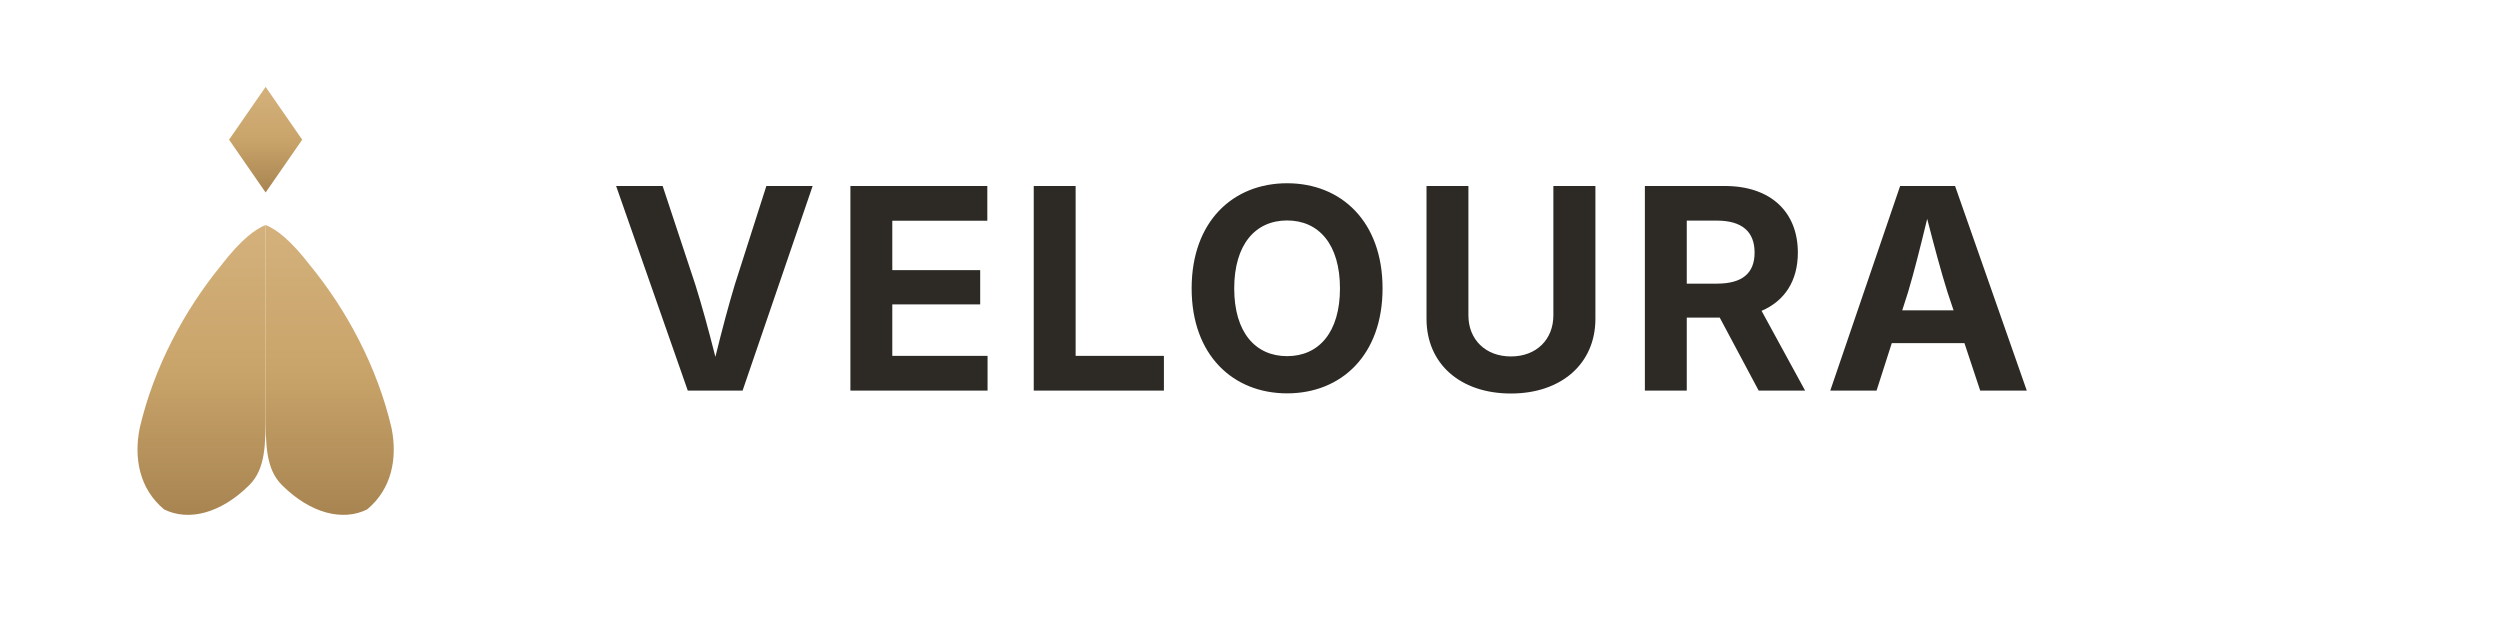
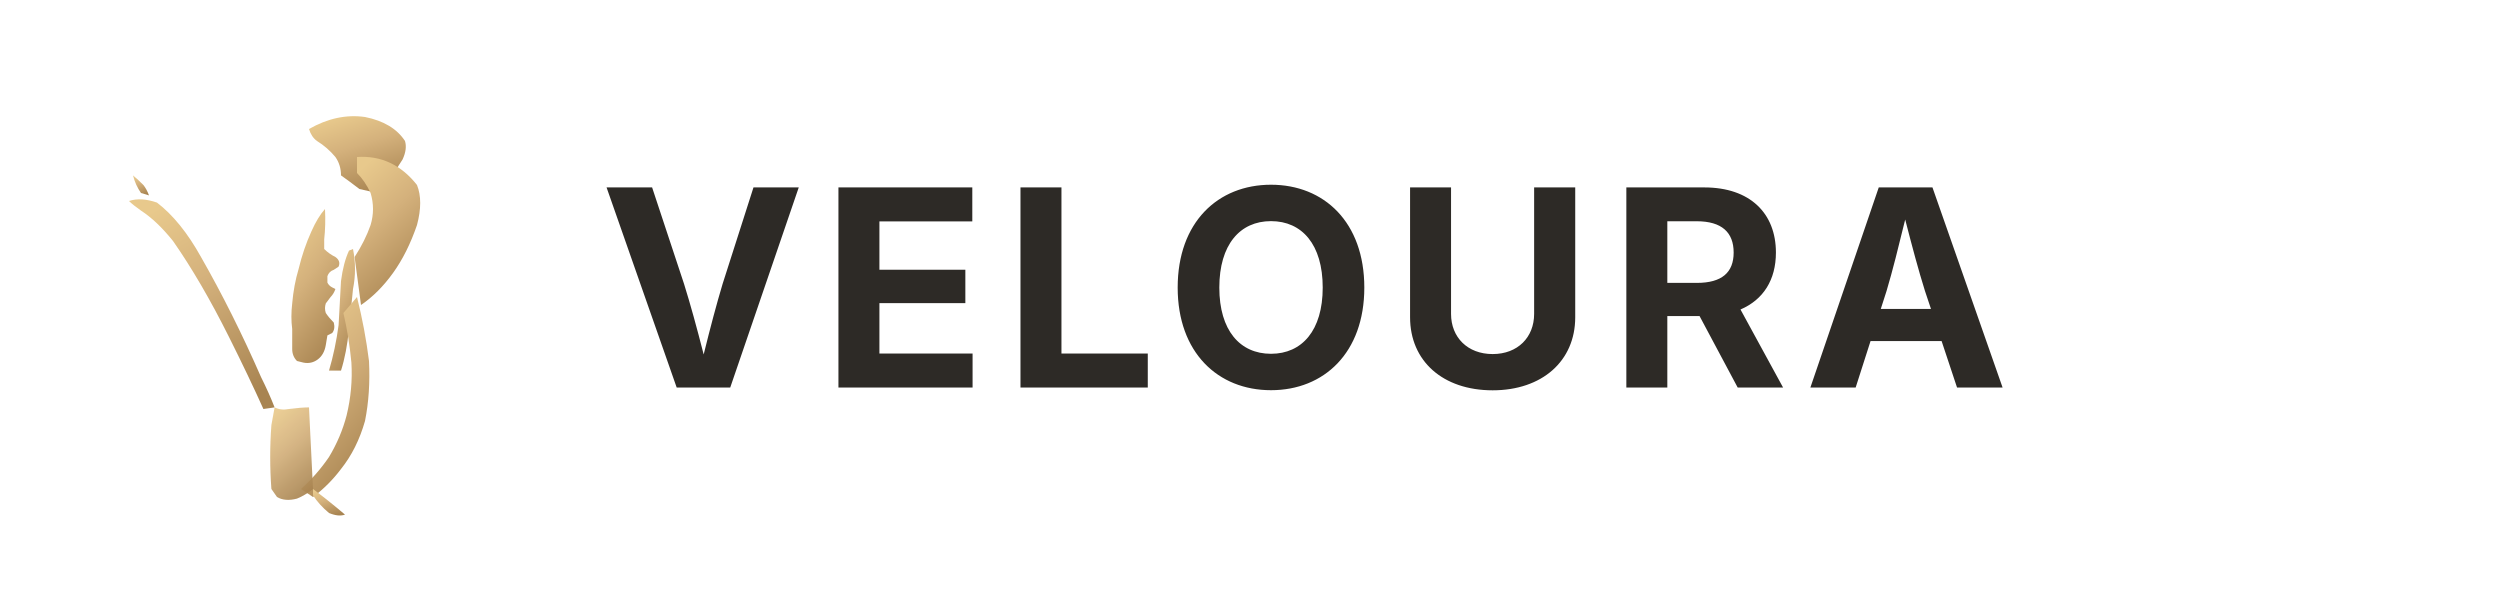
- <svg xmlns="http://www.w3.org/2000/svg" viewBox="0 0 800 200" role="img" aria-label="Veloura — La plataforma inteligente para clínicas estéticas">
+ <svg xmlns="http://www.w3.org/2000/svg" viewBox="0 0 1000 240" role="img" aria-label="Veloura — La plataforma inteligente para clínicas estéticas">
  <defs>
-     <linearGradient id="vw-gold" x1="0.5" y1="0" x2="0.5" y2="1">
-       <stop offset="0%" stop-color="#D4B17C" />
-       <stop offset="50%" stop-color="#C9A46A" />
+     <linearGradient id="vw-gold" x1="0.3" y1="0" x2="0.7" y2="1">
+       <stop offset="0%" stop-color="#E8C98C" />
+       <stop offset="40%" stop-color="#D4B17C" />
      <stop offset="100%" stop-color="#A88451" />
    </linearGradient>
  </defs>
-   <g transform="translate(20 20) scale(0.65)">
-     <path d="M 100 12 L 118 38 L 100 64 L 82 38 Z" fill="url(#vw-gold)" />
-     <path d="M 100 80 C 95 82, 88 87, 78 100          C 60 122, 45 150, 38 180          C 35 195, 38 210, 50 220          C 62 226, 78 222, 92 208          C 100 200, 100 188, 100 172 L 100 80 Z" fill="url(#vw-gold)" />
-     <path d="M 100 80 C 105 82, 112 87, 122 100          C 140 122, 155 150, 162 180          C 165 195, 162 210, 150 220          C 138 226, 122 222, 108 208          C 100 200, 100 188, 100 172 L 100 80 Z" fill="url(#vw-gold)" />
+   <g transform="translate(10 10) scale(0.32)">
+     <path d="M 130 220 Q 145 215, 165 222 Q 195 245, 220 290 Q 260 360, 295 440 Q 305 460, 312 478 L 298 480 Q 280 440, 255 390 Q 220 320, 185 270 Q 165 245, 145 232 Q 135 225, 130 220 Z" fill="url(#vw-gold)" />
+     <path d="M 145 210 Q 138 200, 135 188 Q 140 192, 148 200 Q 152 205, 155 213 Z" fill="url(#vw-gold)" />
+     <path d="M 355 130 Q 390 110, 425 115 Q 460 122, 475 145 Q 478 155, 472 168 Q 460 188, 440 210 L 418 205 Q 405 195, 395 188 Q 395 175, 388 165 Q 378 153, 365 145 Q 358 140, 355 130 Z" fill="url(#vw-gold)" />
+     <path d="M 415 165 Q 460 162, 490 200 Q 498 220, 490 250 Q 478 285, 460 310 Q 442 335, 420 350 L 412 290 Q 425 270, 432 250 Q 438 230, 432 210 Q 425 195, 415 185 Z" fill="url(#vw-gold)" />
+     <path d="M 410 280 Q 415 305, 410 330 L 405 380 Q 402 410, 395 432 L 380 432 Q 388 405, 392 375 L 395 320 Q 398 297, 405 282 Z" fill="url(#vw-gold)" />
+     <path d="M 375 230 Q 376 250, 374 268 L 374 280 Q 380 286, 388 290 Q 395 295, 392 302 L 386 306 Q 380 308, 378 314 L 378 322 Q 380 326, 384 328 L 388 330 Q 386 336, 382 340 L 376 348 Q 374 354, 376 360 Q 380 366, 386 372 Q 388 380, 384 385 L 378 388 L 376 400 Q 374 412, 366 418 Q 358 424, 348 422 L 340 420 Q 334 414, 334 405 L 334 380 Q 332 365, 334 348 Q 336 325, 342 305 Q 348 280, 358 258 Q 366 240, 375 230 Z" fill="url(#vw-gold)" />
+     <path d="M 415 340 Q 425 380, 430 420 Q 432 460, 425 495 Q 415 530, 395 555 Q 380 575, 360 590 L 345 580 Q 365 562, 380 540 Q 395 515, 402 488 Q 410 455, 408 422 Q 405 390, 398 360 Z" fill="url(#vw-gold)" />
+     <path d="M 312 478 Q 320 482, 330 480 Q 345 478, 355 478 L 360 580 Q 350 588, 340 592 Q 325 596, 315 590 L 308 580 Q 305 540, 308 500 Z" fill="url(#vw-gold)" opacity="0.92" />
+     <path d="M 360 580 Q 380 595, 400 612 Q 392 615, 380 610 Q 368 600, 360 588 Z" fill="url(#vw-gold)" />
  </g>
-   <text x="195" y="125" font-family="'Inter', 'DM Sans', 'Helvetica Neue', system-ui, sans-serif" font-weight="700" font-size="90" letter-spacing="4" fill="#2D2A26">VELOURA</text>
+   <text x="240" y="155" font-family="'Inter', 'DM Sans', 'Helvetica Neue', system-ui, sans-serif" font-weight="700" font-size="110" letter-spacing="6" fill="#2D2A26">VELOURA</text>
</svg>
